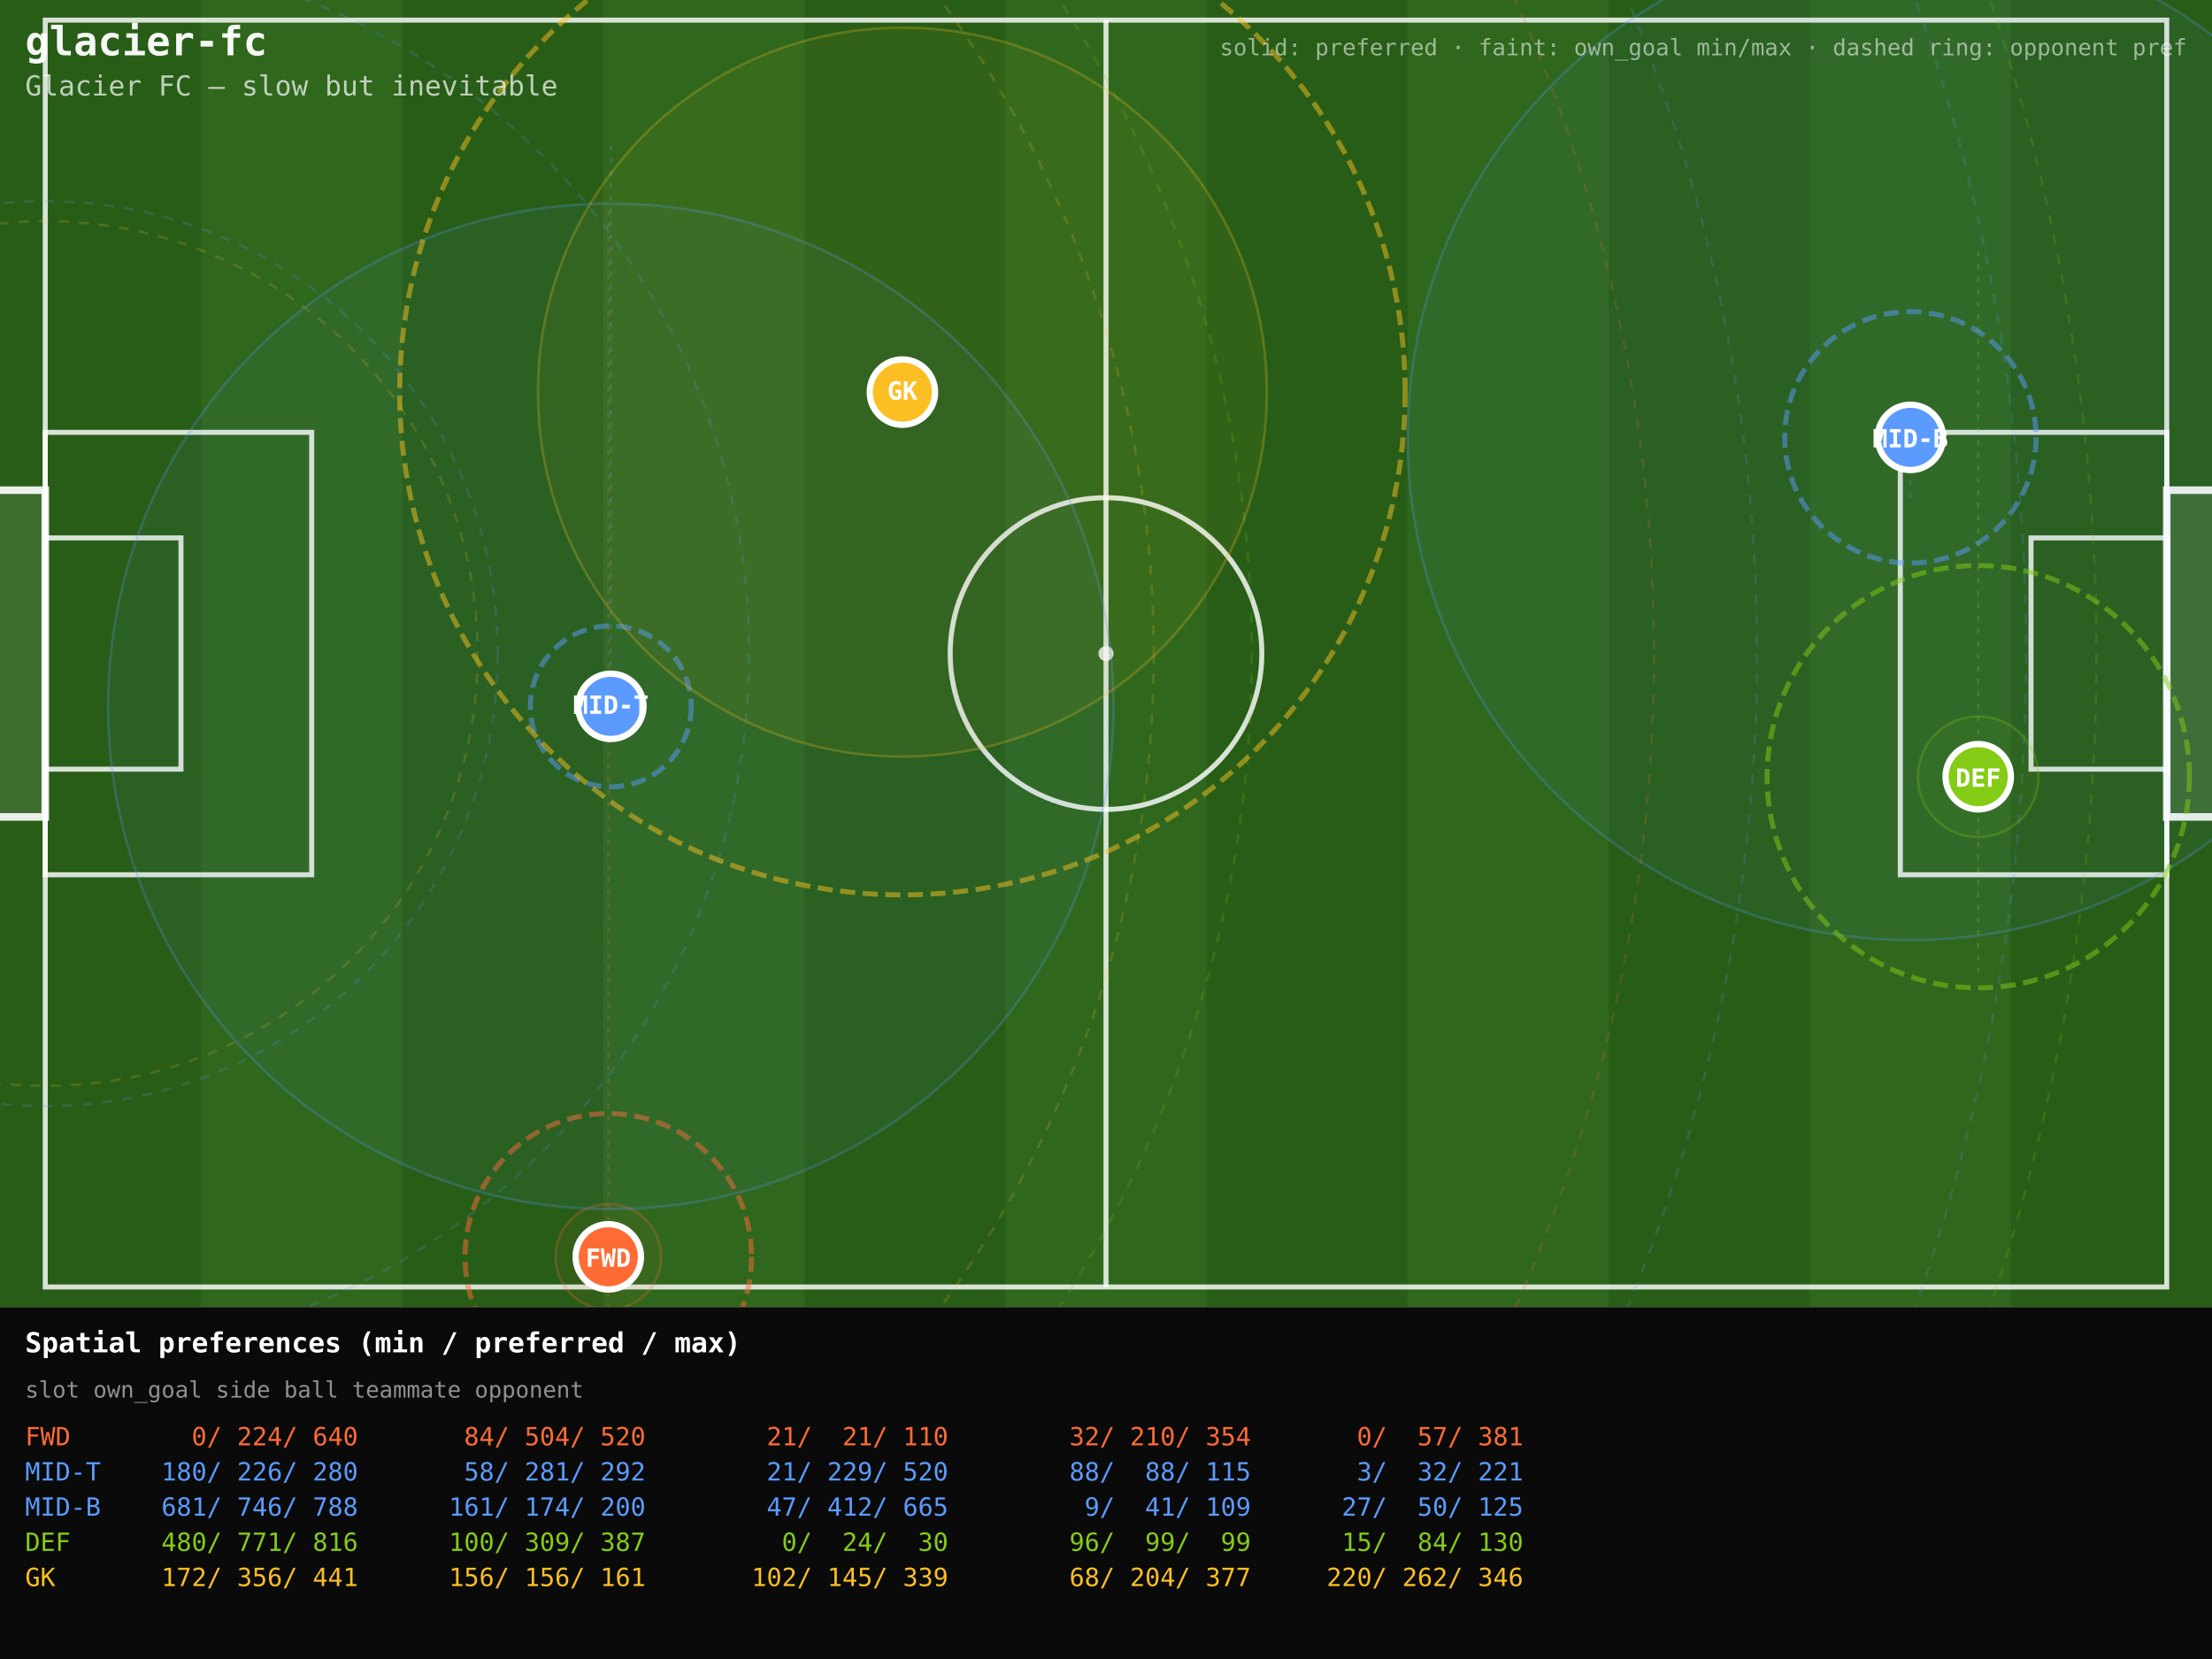
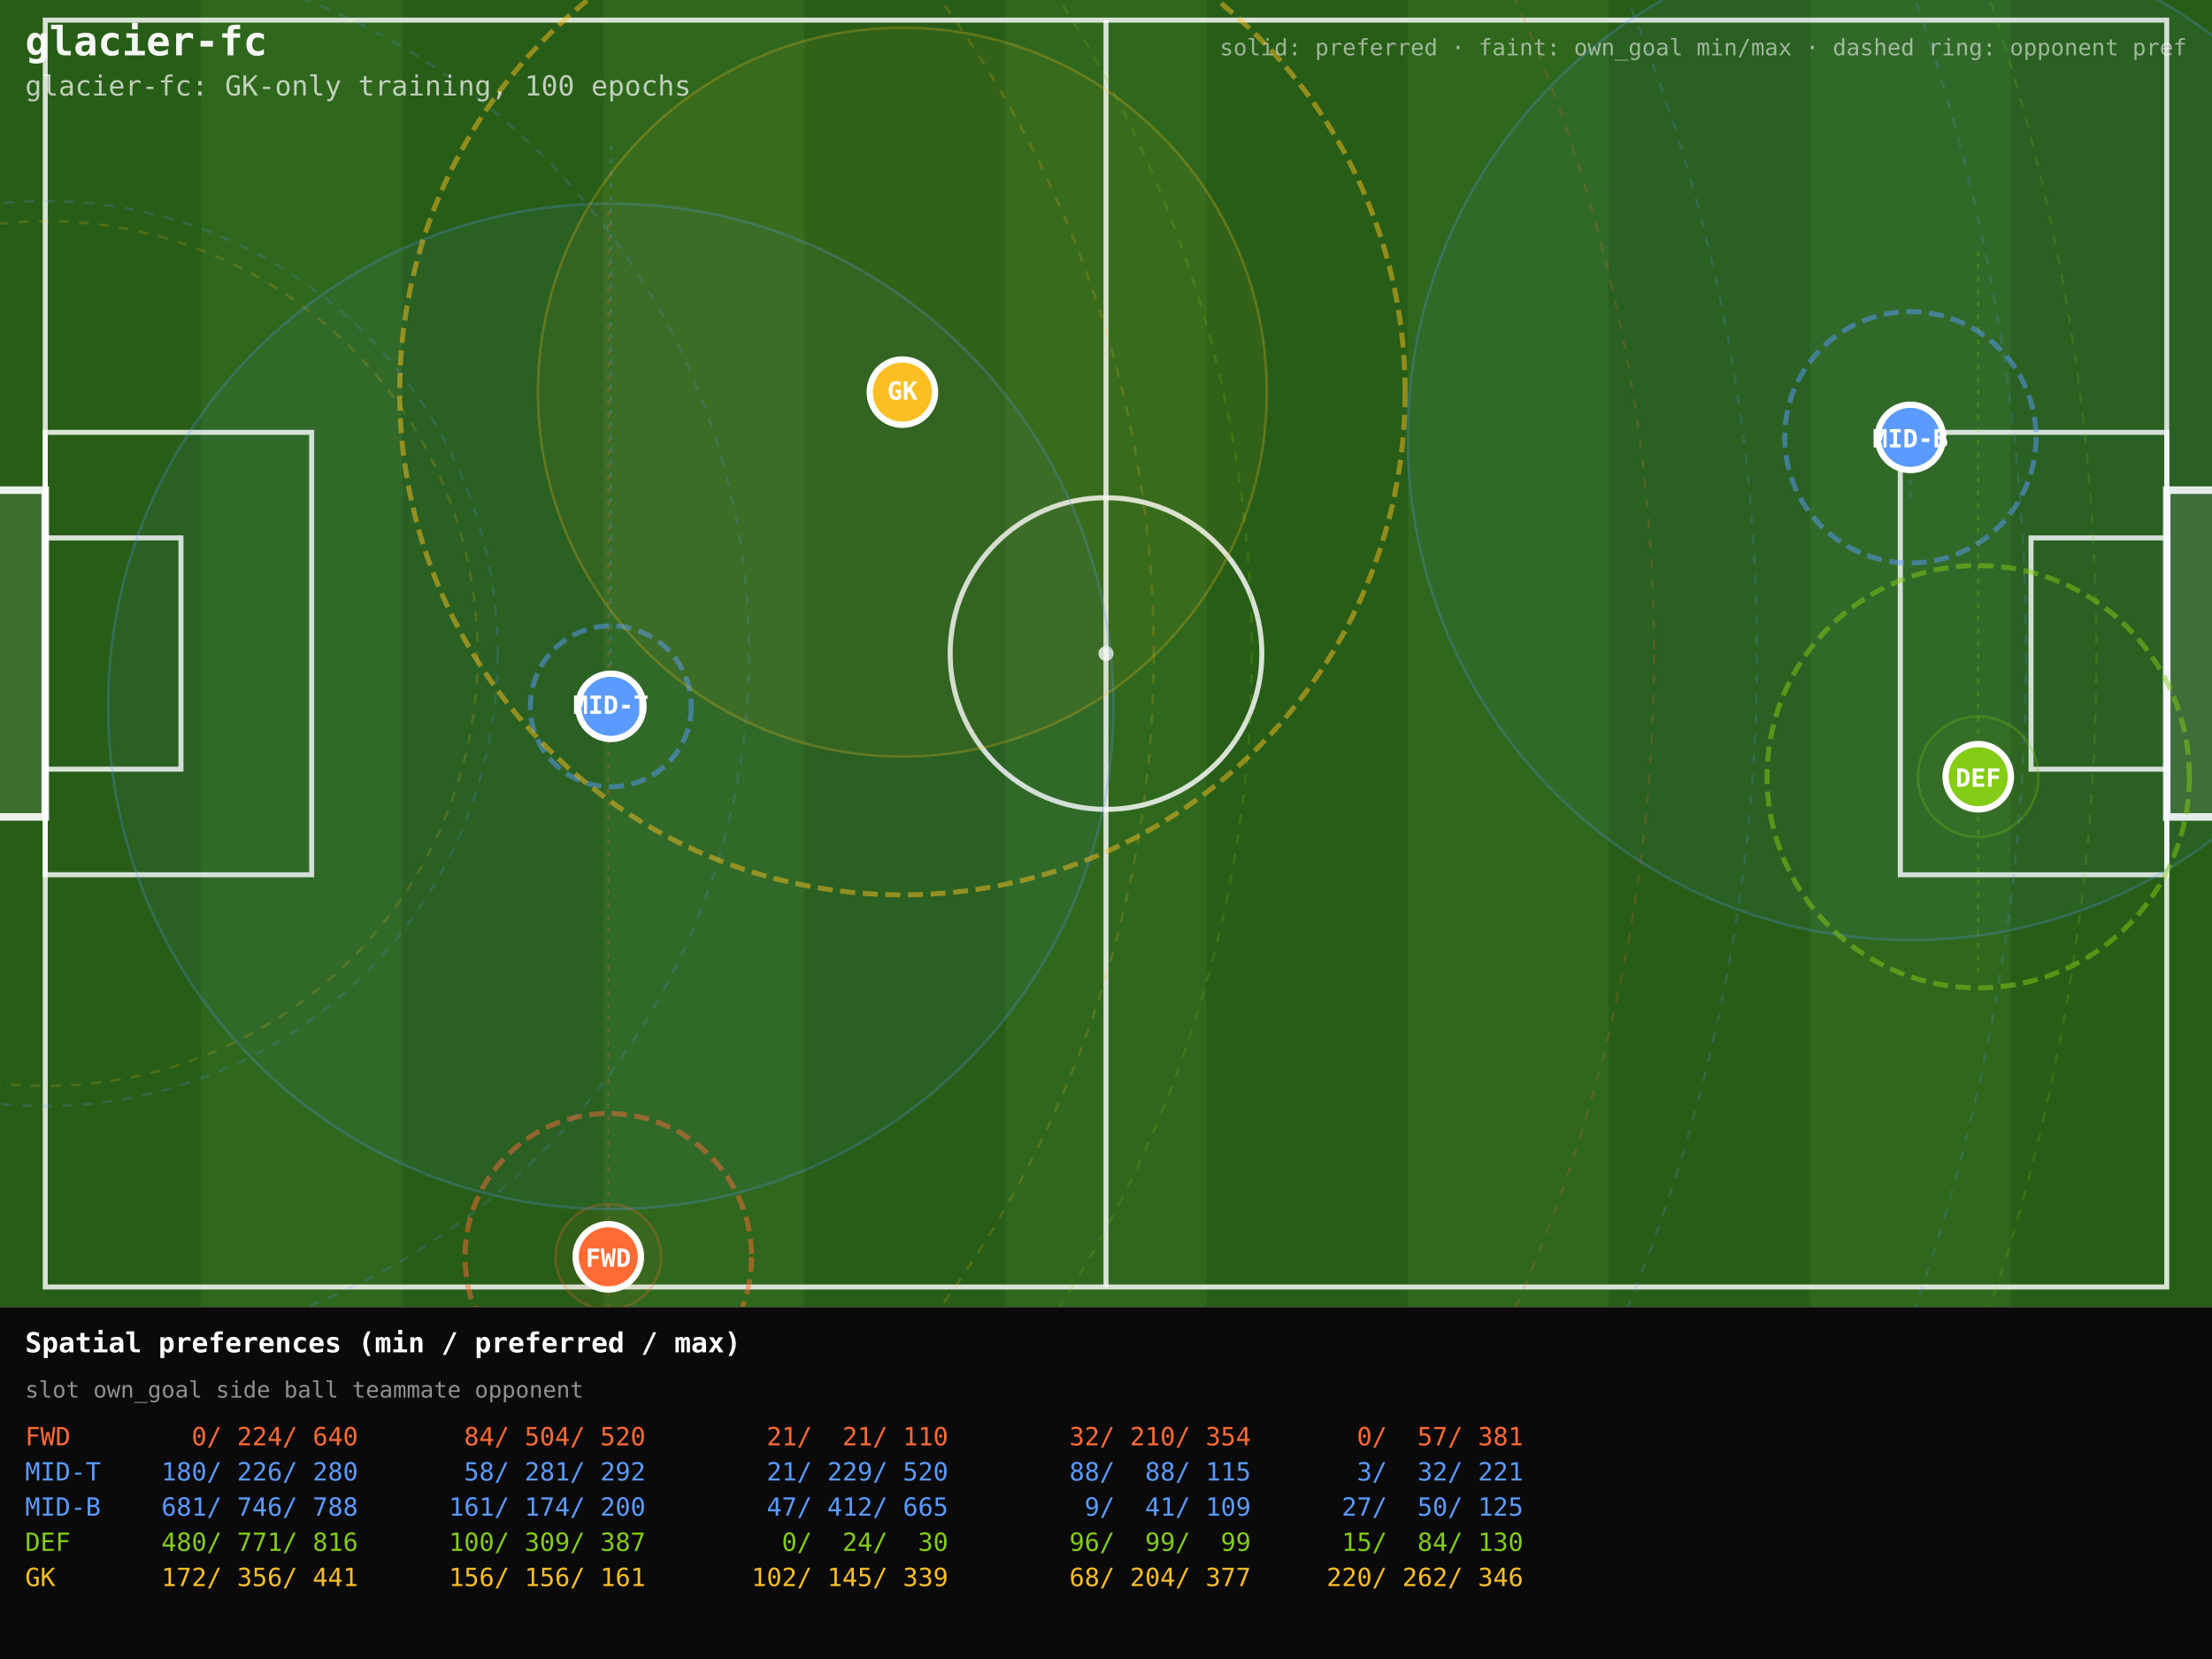
<svg xmlns="http://www.w3.org/2000/svg" viewBox="0 0 880 660" font-family="ui-monospace,Menlo,monospace">
  <rect width="880" height="520" fill="#2a6318" />
  <rect x="0" y="0" width="80" height="520" fill="black" fill-opacity="0.06" />
  <rect x="80" y="0" width="80" height="520" fill="white" fill-opacity="0.025" />
  <rect x="160" y="0" width="80" height="520" fill="black" fill-opacity="0.06" />
  <rect x="240" y="0" width="80" height="520" fill="white" fill-opacity="0.025" />
  <rect x="320" y="0" width="80" height="520" fill="black" fill-opacity="0.06" />
  <rect x="400" y="0" width="80" height="520" fill="white" fill-opacity="0.025" />
  <rect x="480" y="0" width="80" height="520" fill="black" fill-opacity="0.06" />
  <rect x="560" y="0" width="80" height="520" fill="white" fill-opacity="0.025" />
  <rect x="640" y="0" width="80" height="520" fill="black" fill-opacity="0.06" />
  <rect x="720" y="0" width="80" height="520" fill="white" fill-opacity="0.025" />
  <rect x="800" y="0" width="80" height="520" fill="black" fill-opacity="0.06" />
  <rect x="18" y="8" width="844" height="504" fill="none" stroke="rgba(255,255,255,0.82)" stroke-width="2" />
  <line x1="440" y1="8" x2="440" y2="512" stroke="rgba(255,255,255,0.82)" stroke-width="2" />
  <circle cx="440" cy="260" r="62" fill="none" stroke="rgba(255,255,255,0.82)" stroke-width="2" />
  <circle cx="440" cy="260" r="3" fill="rgba(255,255,255,0.8)" />
  <rect x="18" y="172" width="106" height="176" fill="none" stroke="rgba(255,255,255,0.82)" stroke-width="2" />
  <rect x="756" y="172" width="106" height="176" fill="none" stroke="rgba(255,255,255,0.82)" stroke-width="2" />
  <rect x="18" y="214" width="54" height="92" fill="none" stroke="rgba(255,255,255,0.82)" stroke-width="2" />
  <rect x="808" y="214" width="54" height="92" fill="none" stroke="rgba(255,255,255,0.82)" stroke-width="2" />
  <rect x="-8" y="195" width="26" height="130" fill="rgba(255,255,255,0.1)" stroke="rgba(255,255,255,0.9)" stroke-width="3" />
  <rect x="862" y="195" width="26" height="130" fill="rgba(255,255,255,0.1)" stroke="rgba(255,255,255,0.9)" stroke-width="3" />
  <circle cx="18" cy="260" r="0" fill="none" stroke="#ff6b35" stroke-width="1" stroke-opacity="0.18" stroke-dasharray="4,4" />
  <circle cx="18" cy="260" r="640" fill="none" stroke="#ff6b35" stroke-width="1" stroke-opacity="0.18" stroke-dasharray="4,4" />
  <circle cx="18" cy="260" r="180" fill="none" stroke="#5b9bff" stroke-width="1" stroke-opacity="0.18" stroke-dasharray="4,4" />
  <circle cx="18" cy="260" r="280" fill="none" stroke="#5b9bff" stroke-width="1" stroke-opacity="0.18" stroke-dasharray="4,4" />
  <circle cx="18" cy="260" r="681" fill="none" stroke="#5b9bff" stroke-width="1" stroke-opacity="0.18" stroke-dasharray="4,4" />
  <circle cx="18" cy="260" r="788" fill="none" stroke="#5b9bff" stroke-width="1" stroke-opacity="0.18" stroke-dasharray="4,4" />
  <circle cx="18" cy="260" r="480" fill="none" stroke="#84cc16" stroke-width="1" stroke-opacity="0.18" stroke-dasharray="4,4" />
  <circle cx="18" cy="260" r="816" fill="none" stroke="#84cc16" stroke-width="1" stroke-opacity="0.18" stroke-dasharray="4,4" />
  <circle cx="18" cy="260" r="172" fill="none" stroke="#fbbf24" stroke-width="1" stroke-opacity="0.18" stroke-dasharray="4,4" />
  <circle cx="18" cy="260" r="441" fill="none" stroke="#fbbf24" stroke-width="1" stroke-opacity="0.18" stroke-dasharray="4,4" />
  <line x1="242" y1="84" x2="242" y2="520" stroke="#ff6b35" stroke-width="1" stroke-opacity="0.22" stroke-dasharray="2,3" />
  <circle cx="242" cy="500" r="21" fill="#ff6b35" fill-opacity="0.05" stroke="#ff6b35" stroke-width="1" stroke-opacity="0.25" />
  <circle cx="242" cy="500" r="57" fill="none" stroke="#ff6b35" stroke-width="2" stroke-opacity="0.5" stroke-dasharray="6,3" />
  <circle cx="242" cy="500" r="13" fill="#ff6b35" stroke="white" stroke-width="2.5" />
  <text x="242" y="504" fill="white" font-size="10" font-weight="bold" text-anchor="middle">FWD</text>
  <line x1="243" y1="58" x2="243" y2="292" stroke="#5b9bff" stroke-width="1" stroke-opacity="0.22" stroke-dasharray="2,3" />
  <circle cx="243" cy="281" r="200" fill="#5b9bff" fill-opacity="0.05" stroke="#5b9bff" stroke-width="1" stroke-opacity="0.25" />
  <circle cx="243" cy="281" r="32" fill="none" stroke="#5b9bff" stroke-width="2" stroke-opacity="0.5" stroke-dasharray="6,3" />
  <circle cx="243" cy="281" r="13" fill="#5b9bff" stroke="white" stroke-width="2.5" />
  <text x="243" y="284" fill="white" font-size="10" font-weight="bold" text-anchor="middle">MID-T</text>
  <line x1="760" y1="161" x2="760" y2="200" stroke="#5b9bff" stroke-width="1" stroke-opacity="0.22" stroke-dasharray="2,3" />
  <circle cx="760" cy="174" r="200" fill="#5b9bff" fill-opacity="0.05" stroke="#5b9bff" stroke-width="1" stroke-opacity="0.25" />
  <circle cx="760" cy="174" r="50" fill="none" stroke="#5b9bff" stroke-width="2" stroke-opacity="0.5" stroke-dasharray="6,3" />
  <circle cx="760" cy="174" r="13" fill="#5b9bff" stroke="white" stroke-width="2.5" />
  <text x="760" y="178" fill="white" font-size="10" font-weight="bold" text-anchor="middle">MID-B</text>
  <line x1="787" y1="100" x2="787" y2="387" stroke="#84cc16" stroke-width="1" stroke-opacity="0.22" stroke-dasharray="2,3" />
  <circle cx="787" cy="309" r="24" fill="#84cc16" fill-opacity="0.05" stroke="#84cc16" stroke-width="1" stroke-opacity="0.25" />
  <circle cx="787" cy="309" r="84" fill="none" stroke="#84cc16" stroke-width="2" stroke-opacity="0.5" stroke-dasharray="6,3" />
  <circle cx="787" cy="309" r="13" fill="#84cc16" stroke="white" stroke-width="2.5" />
  <text x="787" y="313" fill="white" font-size="10" font-weight="bold" text-anchor="middle">DEF</text>
  <line x1="359" y1="156" x2="359" y2="161" stroke="#fbbf24" stroke-width="1" stroke-opacity="0.22" stroke-dasharray="2,3" />
  <circle cx="359" cy="156" r="145" fill="#fbbf24" fill-opacity="0.05" stroke="#fbbf24" stroke-width="1" stroke-opacity="0.25" />
  <circle cx="359" cy="156" r="200" fill="none" stroke="#fbbf24" stroke-width="2" stroke-opacity="0.5" stroke-dasharray="6,3" />
  <circle cx="359" cy="156" r="13" fill="#fbbf24" stroke="white" stroke-width="2.5" />
  <text x="359" y="159" fill="white" font-size="10" font-weight="bold" text-anchor="middle">GK</text>
  <text x="10" y="22" fill="rgba(255,255,255,0.95)" font-size="16" font-weight="bold">glacier-fc</text>
-   <text x="10" y="38" fill="rgba(255,255,255,0.7)" font-size="11">Glacier FC — slow but inevitable</text>
+   <text x="10" y="38" fill="rgba(255,255,255,0.7)" font-size="11">glacier-fc: GK-only training, 100 epochs</text>
  <text x="870" y="22" fill="rgba(255,255,255,0.55)" font-size="9" text-anchor="end">solid: preferred · faint: own_goal min/max · dashed ring: opponent pref</text>
  <rect y="520" width="880" height="140" fill="#0a0a0a" />
  <text x="10" y="538" fill="white" font-size="11" font-weight="bold">Spatial preferences (min / preferred / max)</text>
  <text x="10" y="556" fill="rgba(255,255,255,0.55)" font-size="9">slot     own_goal              side                 ball                 teammate           opponent</text>
  <text x="10" y="575" fill="#ff6b35" font-size="10" xml:space="preserve">FWD        0/ 224/ 640       84/ 504/ 520        21/  21/ 110        32/ 210/ 354       0/  57/ 381</text>
  <text x="10" y="589" fill="#5b9bff" font-size="10" xml:space="preserve">MID-T    180/ 226/ 280       58/ 281/ 292        21/ 229/ 520        88/  88/ 115       3/  32/ 221</text>
  <text x="10" y="603" fill="#5b9bff" font-size="10" xml:space="preserve">MID-B    681/ 746/ 788      161/ 174/ 200        47/ 412/ 665         9/  41/ 109      27/  50/ 125</text>
  <text x="10" y="617" fill="#84cc16" font-size="10" xml:space="preserve">DEF      480/ 771/ 816      100/ 309/ 387         0/  24/  30        96/  99/  99      15/  84/ 130</text>
  <text x="10" y="631" fill="#fbbf24" font-size="10" xml:space="preserve">GK       172/ 356/ 441      156/ 156/ 161       102/ 145/ 339        68/ 204/ 377     220/ 262/ 346</text>
</svg>
